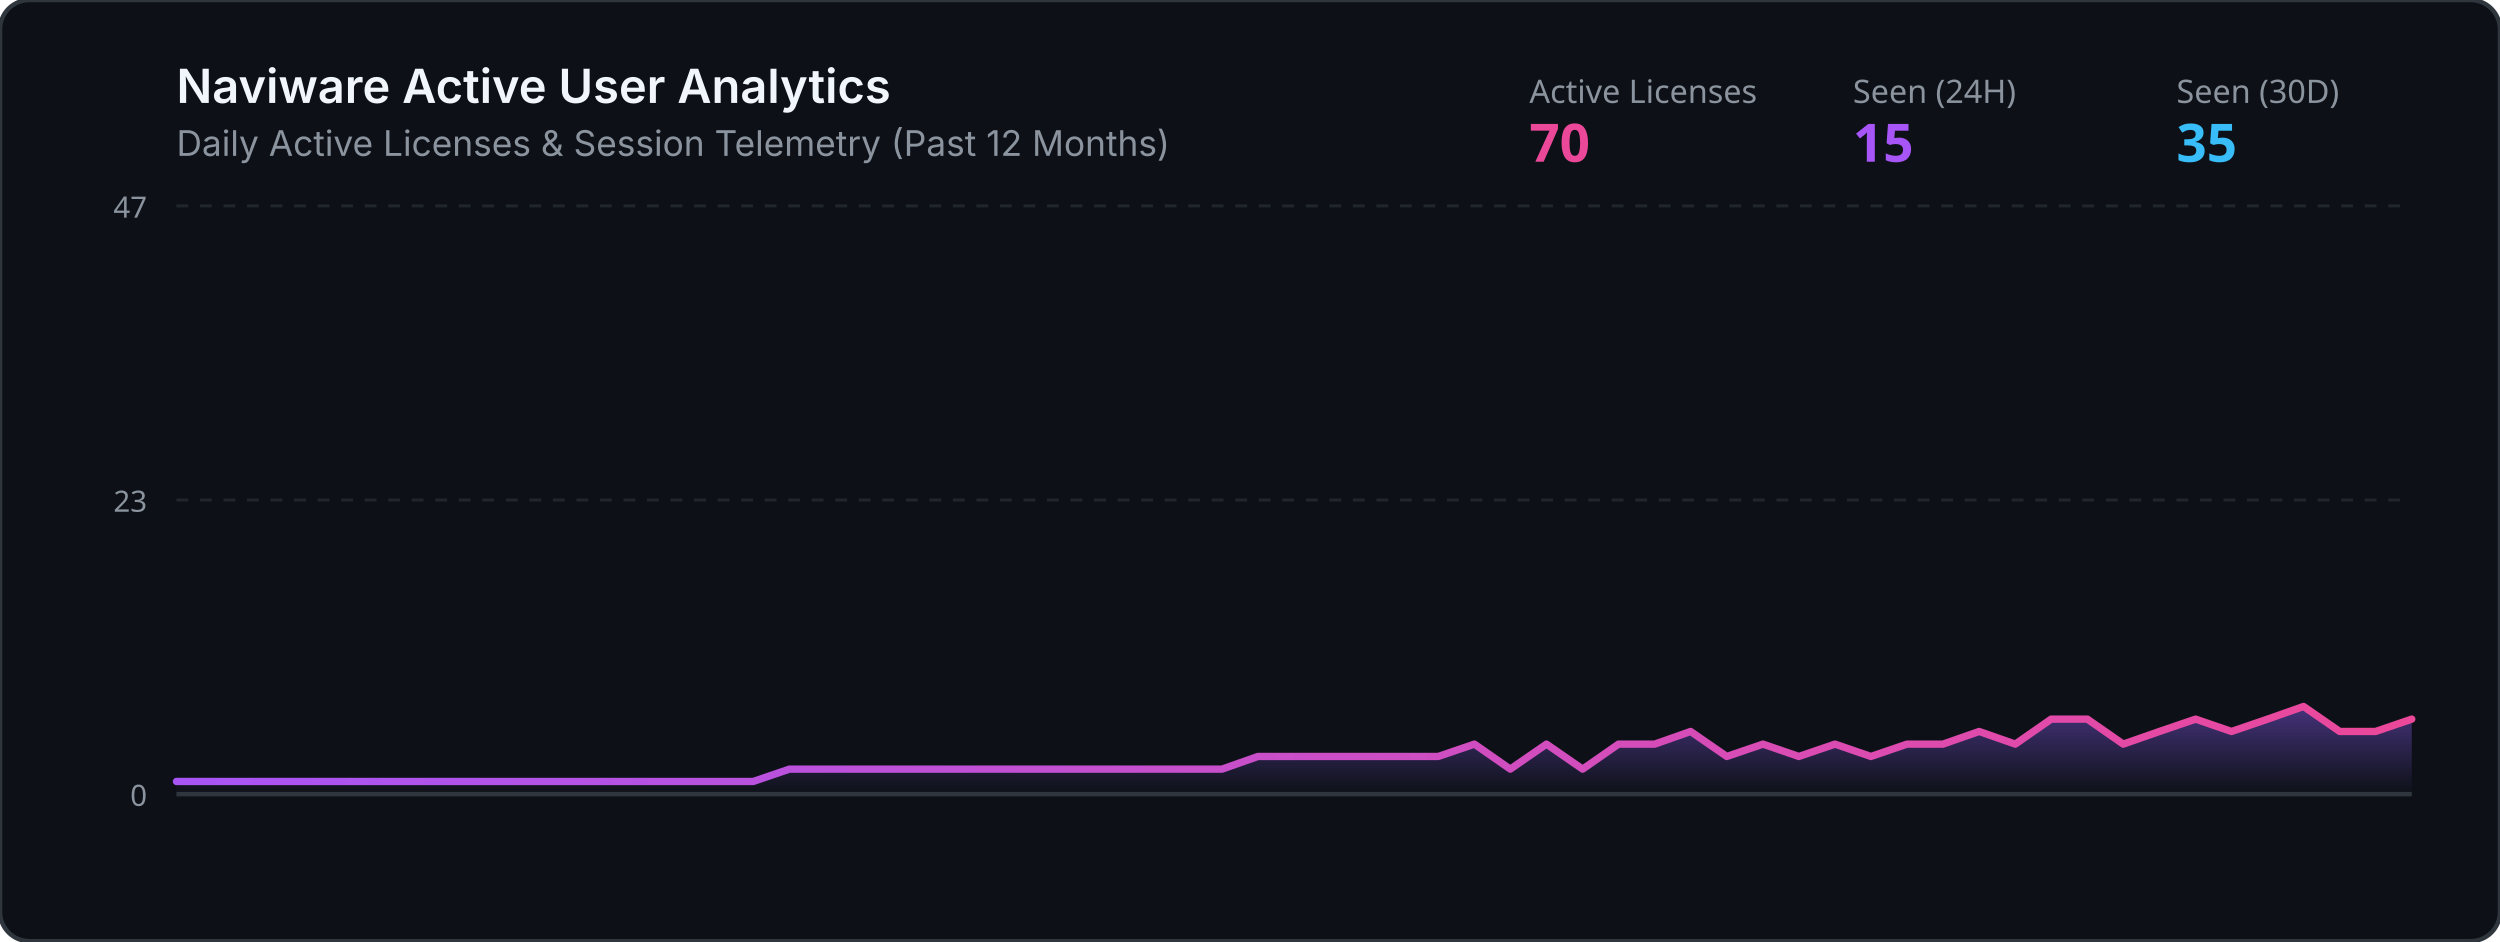
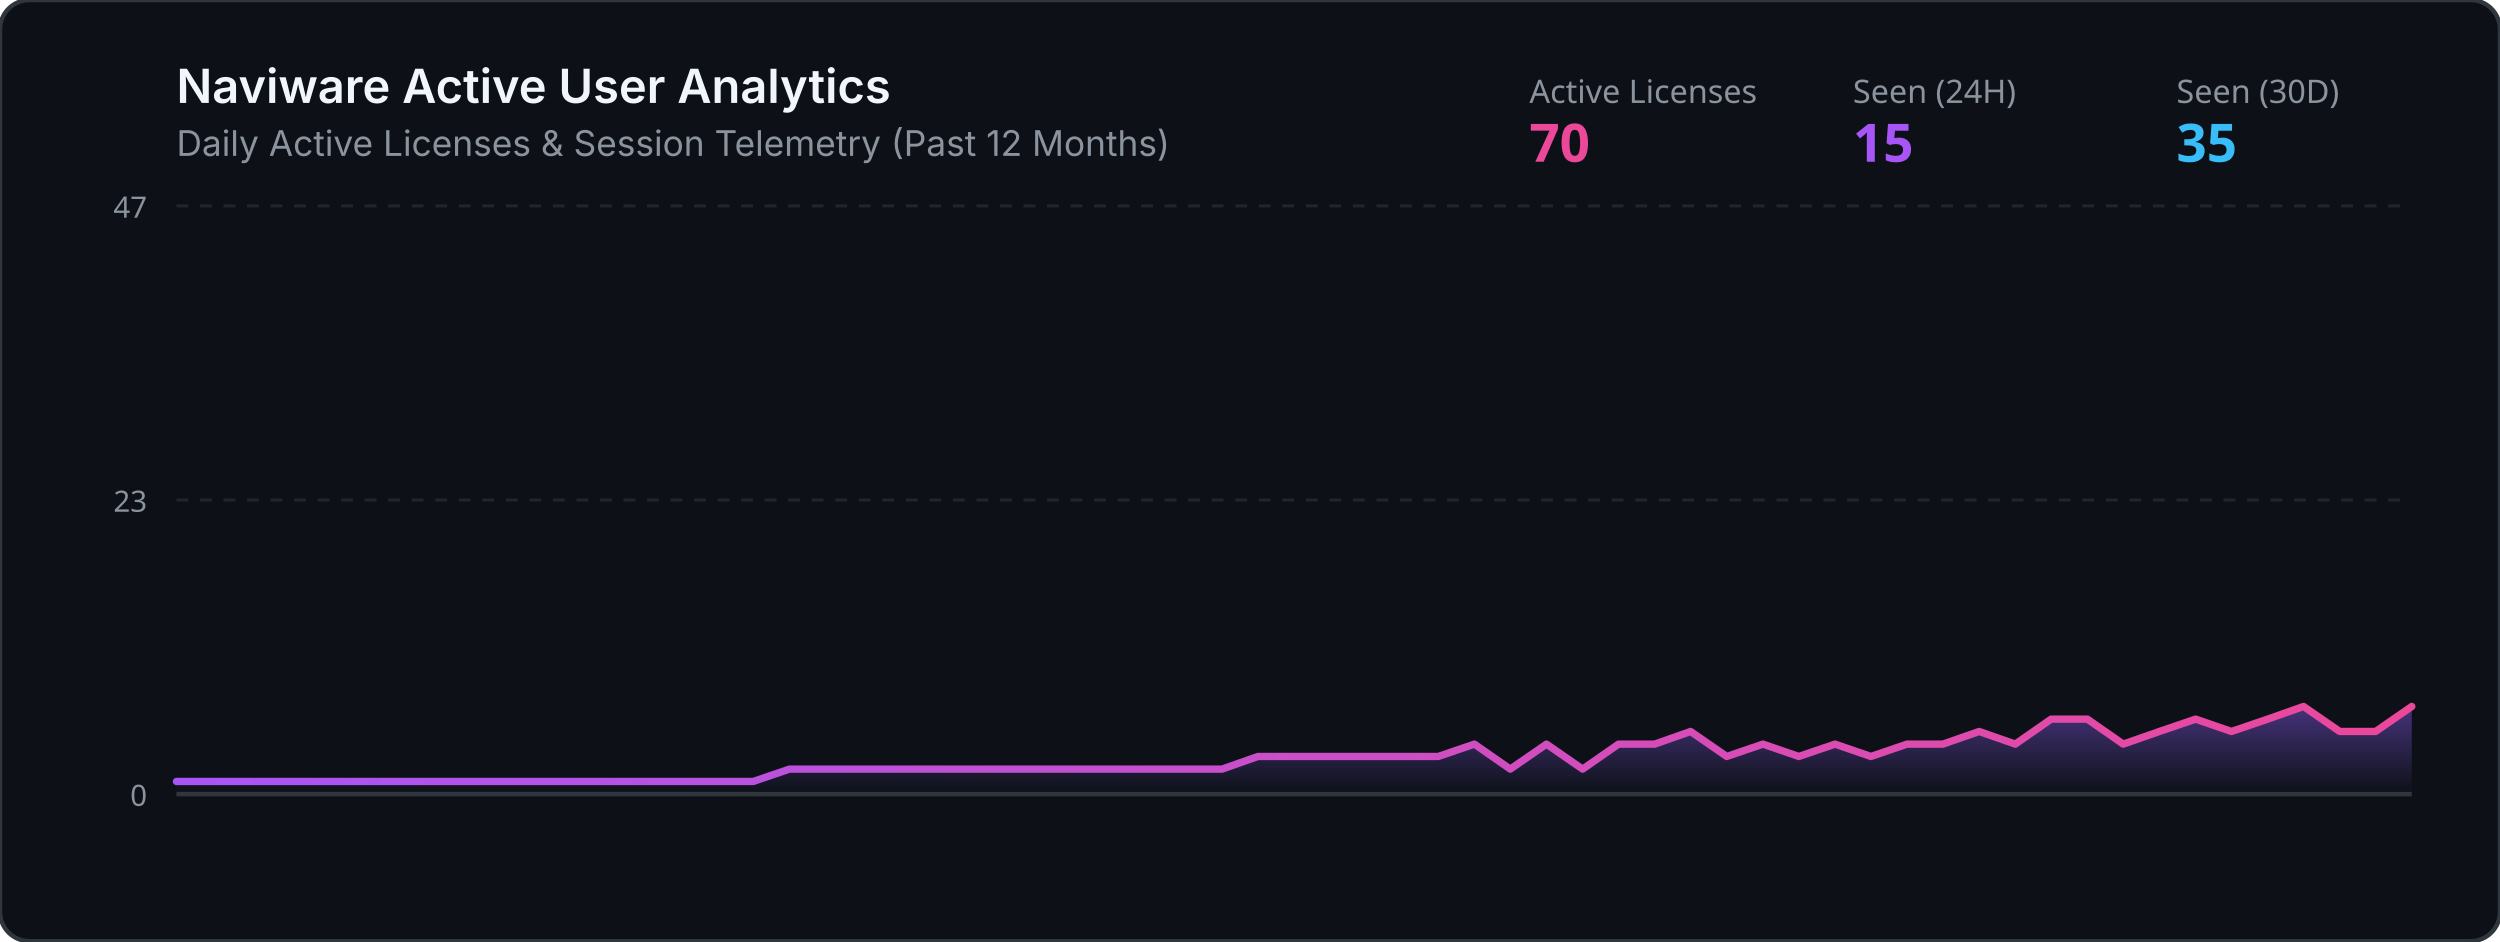
<svg xmlns="http://www.w3.org/2000/svg" viewBox="0 0 850 320" width="100%" height="320">
  <defs>
    <linearGradient id="grad" x1="0%" y1="0%" x2="0%" y2="100%">
      <stop offset="0%" stop-color="#8b5cf6" stop-opacity="0.45" />
      <stop offset="100%" stop-color="#8b5cf6" stop-opacity="0.0" />
    </linearGradient>
    <linearGradient id="lineGrad" x1="0%" y1="0%" x2="100%" y2="0%">
      <stop offset="0%" stop-color="#a855f7" />
      <stop offset="100%" stop-color="#ec4899" />
    </linearGradient>
  </defs>
  <rect width="850" height="320" rx="10" fill="#0d1117" stroke="#30363d" stroke-width="1.5" />
  <text x="60" y="35" fill="#f0f6fc" font-family="-apple-system,BlinkMacSystemFont,Segoe UI,sans-serif" font-size="16" font-weight="600">Naviware Active User Analytics</text>
  <text x="60" y="53" fill="#8b949e" font-family="-apple-system,BlinkMacSystemFont,Segoe UI,sans-serif" font-size="12">Daily Active Licenses &amp; Session Telemetry (Past 12 Months)</text>
  <text x="520" y="35" fill="#8b949e" font-family="sans-serif" font-size="11">Active Licenses</text>
  <text x="520" y="55" fill="#ec4899" font-family="sans-serif" font-size="18" font-weight="bold">70</text>
  <text x="630" y="35" fill="#8b949e" font-family="sans-serif" font-size="11">Seen (24H)</text>
  <text x="630" y="55" fill="#a855f7" font-family="sans-serif" font-size="18" font-weight="bold">15</text>
  <text x="740" y="35" fill="#8b949e" font-family="sans-serif" font-size="11">Seen (30D)</text>
  <text x="740" y="55" fill="#38bdf8" font-family="sans-serif" font-size="18" font-weight="bold">35</text>
  <line x1="60" y1="70" x2="820" y2="70" stroke="#21262d" stroke-width="1" stroke-dasharray="4" />
  <line x1="60" y1="170.0" x2="820" y2="170.0" stroke="#21262d" stroke-width="1" stroke-dasharray="4" />
  <line x1="60" y1="270" x2="820" y2="270" stroke="#30363d" stroke-width="1.5" />
  <text x="50" y="74" fill="#8b949e" font-family="sans-serif" font-size="10" text-anchor="end">47</text>
  <text x="50" y="174.0" fill="#8b949e" font-family="sans-serif" font-size="10" text-anchor="end">23</text>
  <text x="50" y="274" fill="#8b949e" font-family="sans-serif" font-size="10" text-anchor="end">0</text>
-   <polygon points="60,270 60.0,265.7 72.3,265.7 84.5,265.7 96.8,265.7 109.0,265.7 121.3,265.7 133.5,265.7 145.8,265.7 158.1,265.7 170.3,265.7 182.6,265.7 194.8,265.7 207.1,265.7 219.4,265.7 231.6,265.7 243.9,265.7 256.1,265.7 268.4,261.5 280.6,261.5 292.9,261.5 305.2,261.5 317.4,261.5 329.7,261.5 341.9,261.5 354.2,261.5 366.5,261.5 378.7,261.5 391.0,261.5 403.2,261.5 415.5,261.5 427.7,257.2 440.0,257.2 452.3,257.2 464.5,257.2 476.8,257.2 489.0,257.2 501.3,253.0 513.5,261.5 525.8,253.0 538.1,261.5 550.3,253.0 562.6,253.0 574.8,248.7 587.1,257.2 599.4,253.0 611.6,257.2 623.9,253.0 636.1,257.2 648.4,253.0 660.6,253.0 672.9,248.7 685.2,253.0 697.4,244.5 709.7,244.5 721.9,253.0 734.2,248.7 746.5,244.5 758.7,248.7 771.0,244.5 783.2,240.2 795.5,248.7 807.7,248.7 820.0,244.5 820,270" fill="url(#grad)" />
-   <polyline points="60.0,265.7 72.3,265.7 84.5,265.7 96.8,265.7 109.0,265.7 121.3,265.7 133.5,265.7 145.8,265.7 158.1,265.7 170.3,265.7 182.6,265.7 194.8,265.7 207.1,265.7 219.4,265.7 231.6,265.7 243.9,265.7 256.1,265.7 268.4,261.5 280.6,261.5 292.9,261.5 305.2,261.5 317.4,261.5 329.7,261.5 341.9,261.5 354.2,261.5 366.5,261.5 378.7,261.5 391.0,261.5 403.2,261.5 415.5,261.5 427.7,257.2 440.0,257.2 452.3,257.2 464.5,257.2 476.8,257.2 489.0,257.2 501.3,253.0 513.5,261.5 525.8,253.0 538.1,261.5 550.3,253.0 562.6,253.0 574.8,248.7 587.1,257.2 599.4,253.0 611.6,257.2 623.9,253.0 636.1,257.2 648.4,253.0 660.6,253.0 672.9,248.7 685.2,253.0 697.4,244.5 709.7,244.5 721.9,253.0 734.2,248.7 746.5,244.5 758.7,248.7 771.0,244.5 783.2,240.2 795.5,248.7 807.7,248.7 820.0,244.5" fill="none" stroke="url(#lineGrad)" stroke-width="2.5" stroke-linecap="round" stroke-linejoin="round" />
+   <polygon points="60,270 60.0,265.7 72.3,265.7 84.5,265.7 96.8,265.7 109.0,265.7 121.3,265.7 133.5,265.7 145.8,265.7 158.1,265.7 170.3,265.7 182.6,265.7 194.8,265.7 207.1,265.7 219.4,265.7 231.6,265.7 243.9,265.7 256.1,265.7 268.4,261.5 280.6,261.5 292.9,261.5 305.2,261.5 317.4,261.5 329.7,261.5 341.9,261.5 354.2,261.5 366.5,261.5 378.7,261.5 391.0,261.5 403.2,261.5 415.5,261.5 427.7,257.2 440.0,257.2 452.3,257.2 464.5,257.2 476.8,257.2 489.0,257.2 501.3,253.0 513.5,261.5 525.8,253.0 538.1,261.5 550.3,253.0 562.6,253.0 574.8,248.7 587.1,257.2 599.4,253.0 611.6,257.2 623.9,253.0 636.1,257.2 648.4,253.0 660.6,253.0 672.9,248.7 685.2,253.0 697.4,244.5 709.7,244.5 721.9,253.0 734.2,248.7 746.5,244.5 758.7,248.7 771.0,244.5 783.2,240.2 795.5,248.7 807.7,248.7 820.0,240.2 820,270" fill="url(#grad)" />
+   <polyline points="60.0,265.7 72.3,265.7 84.5,265.7 96.8,265.7 109.0,265.7 121.3,265.7 133.5,265.7 145.8,265.7 158.1,265.7 170.3,265.7 182.6,265.7 194.8,265.7 207.1,265.7 219.4,265.7 231.6,265.7 243.9,265.7 256.1,265.7 268.4,261.5 280.6,261.5 292.9,261.5 305.2,261.5 317.4,261.5 329.7,261.5 341.9,261.5 354.2,261.5 366.5,261.5 378.7,261.5 391.0,261.5 403.2,261.5 415.5,261.5 427.7,257.2 440.0,257.2 452.3,257.2 464.5,257.2 476.8,257.2 489.0,257.2 501.3,253.0 513.5,261.5 525.8,253.0 538.1,261.5 550.3,253.0 562.6,253.0 574.8,248.7 587.1,257.2 599.4,253.0 611.6,257.2 623.9,253.0 636.1,257.2 648.4,253.0 660.6,253.0 672.9,248.7 685.2,253.0 697.4,244.5 709.7,244.5 721.9,253.0 734.2,248.7 746.5,244.5 758.7,248.7 771.0,244.5 783.2,240.2 795.5,248.7 807.7,248.7 820.0,240.2" fill="none" stroke="url(#lineGrad)" stroke-width="2.5" stroke-linecap="round" stroke-linejoin="round" />
</svg>
